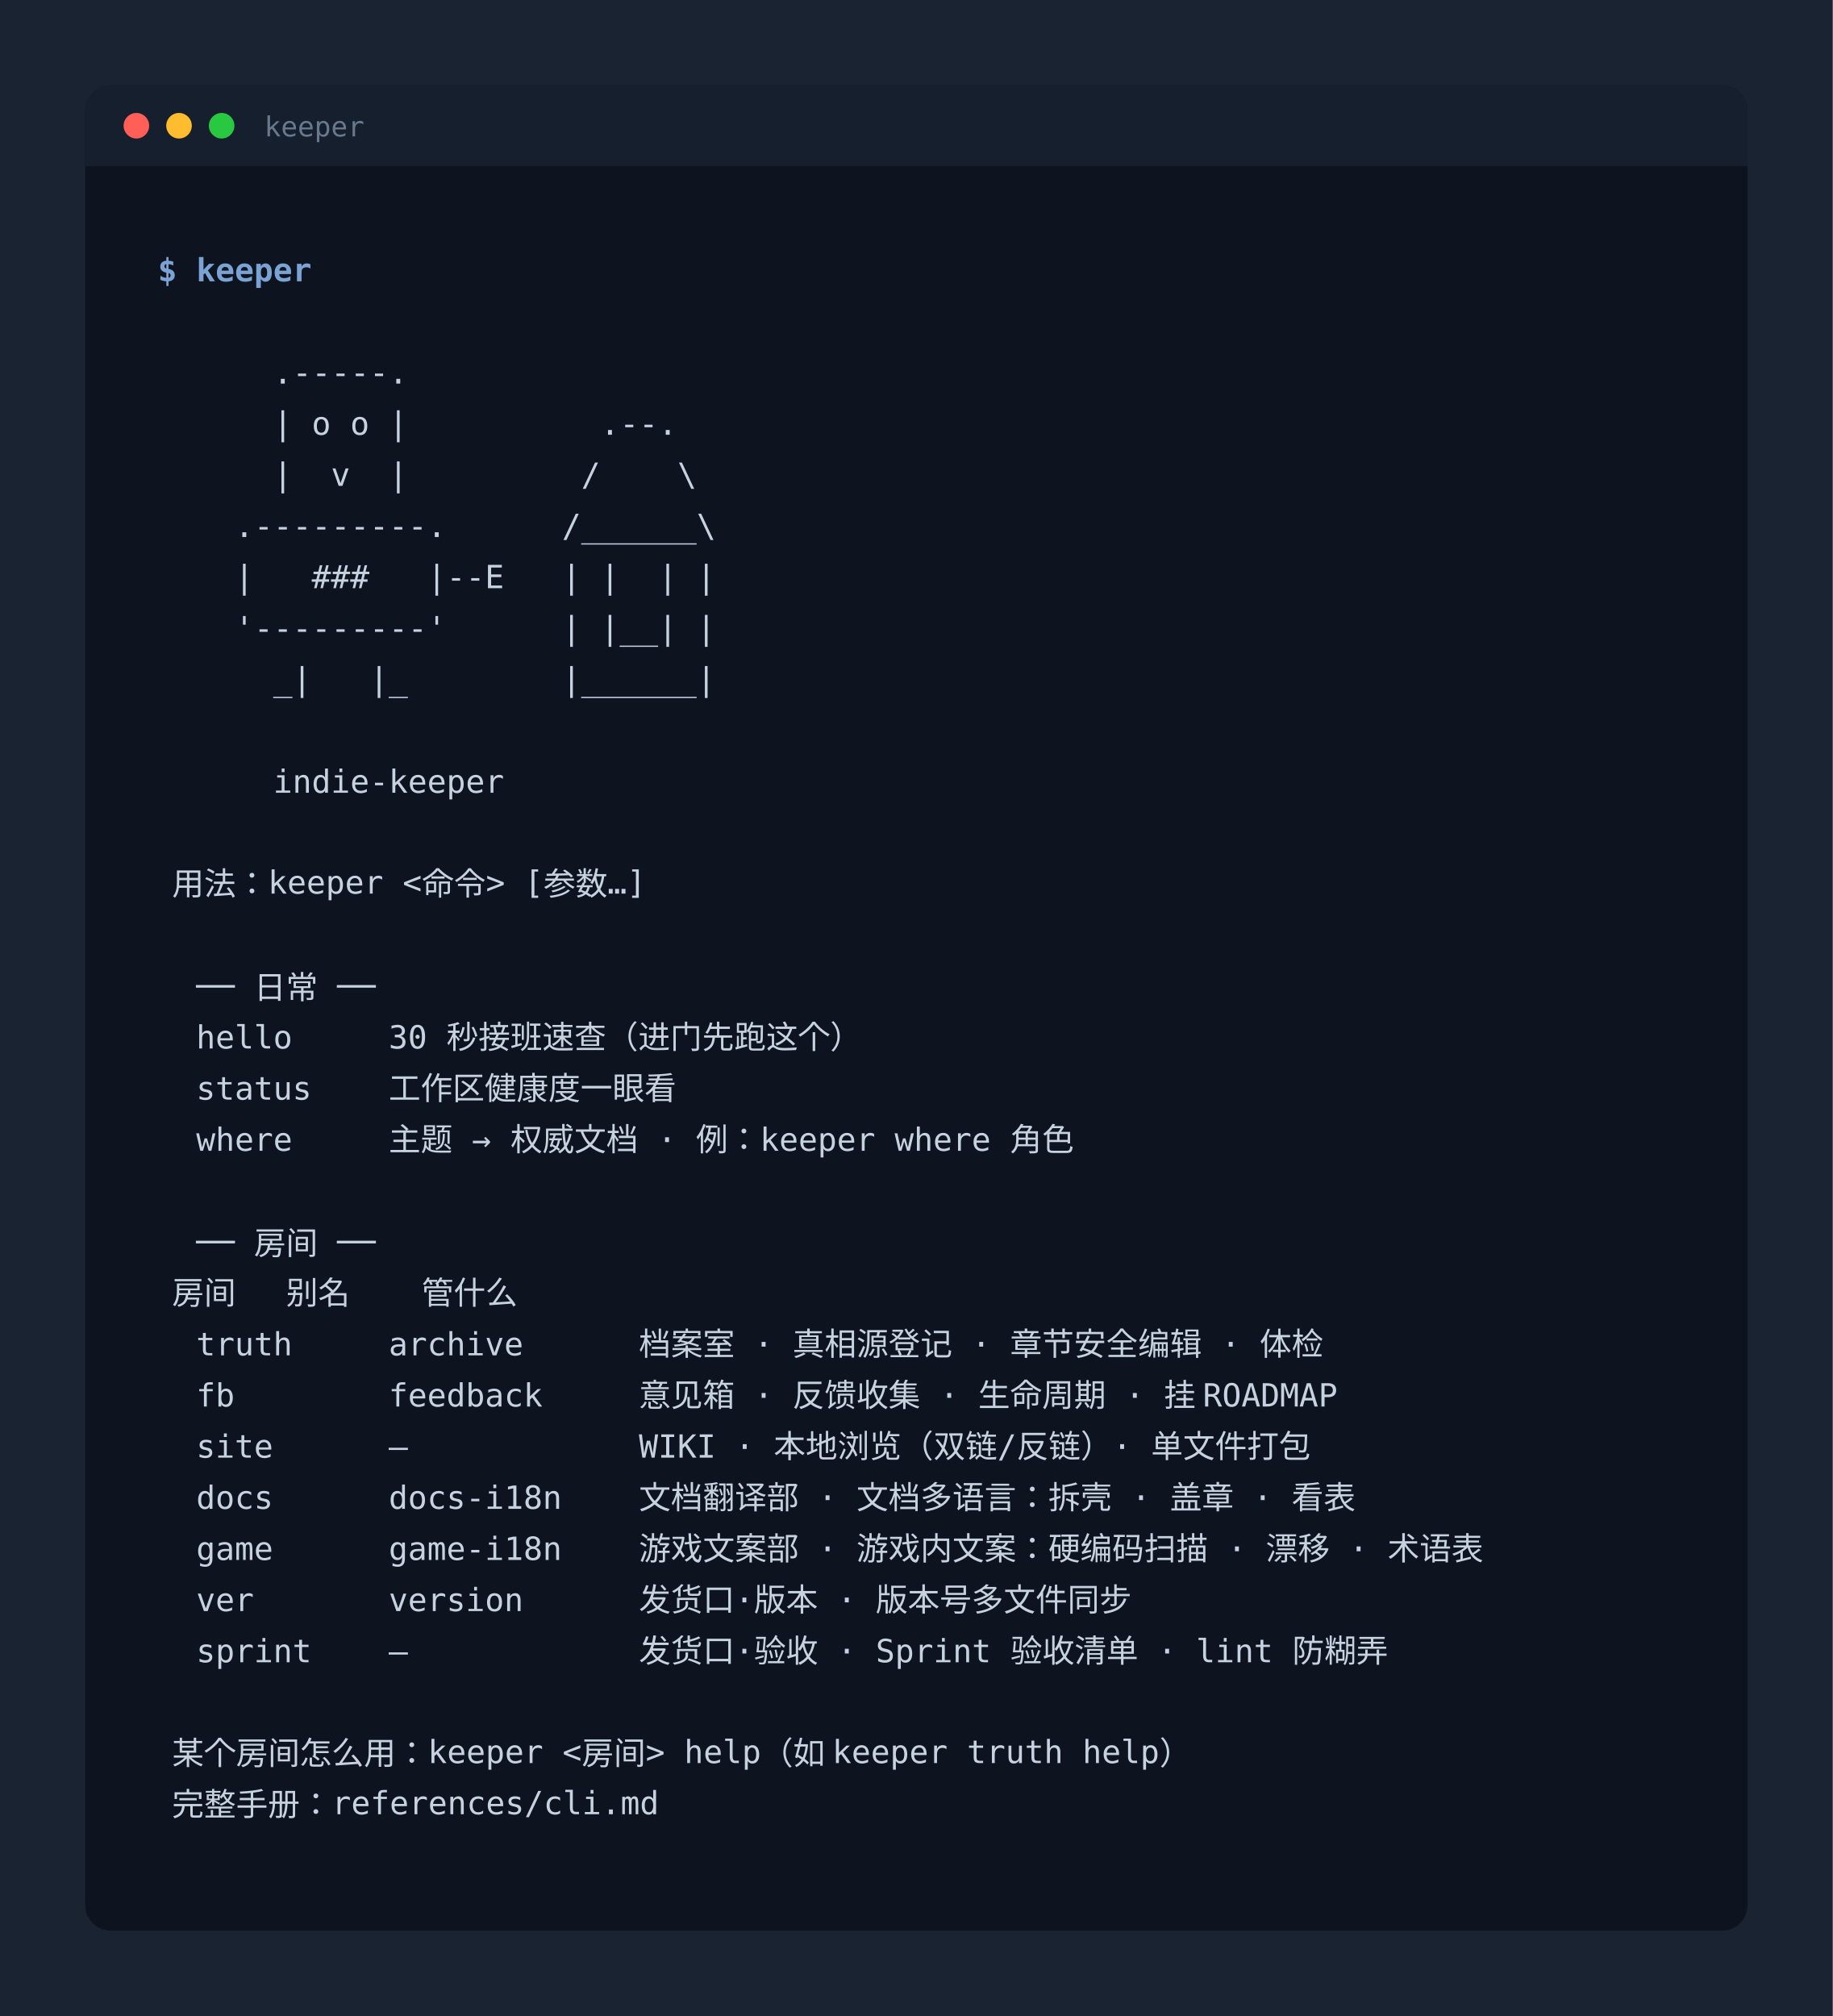
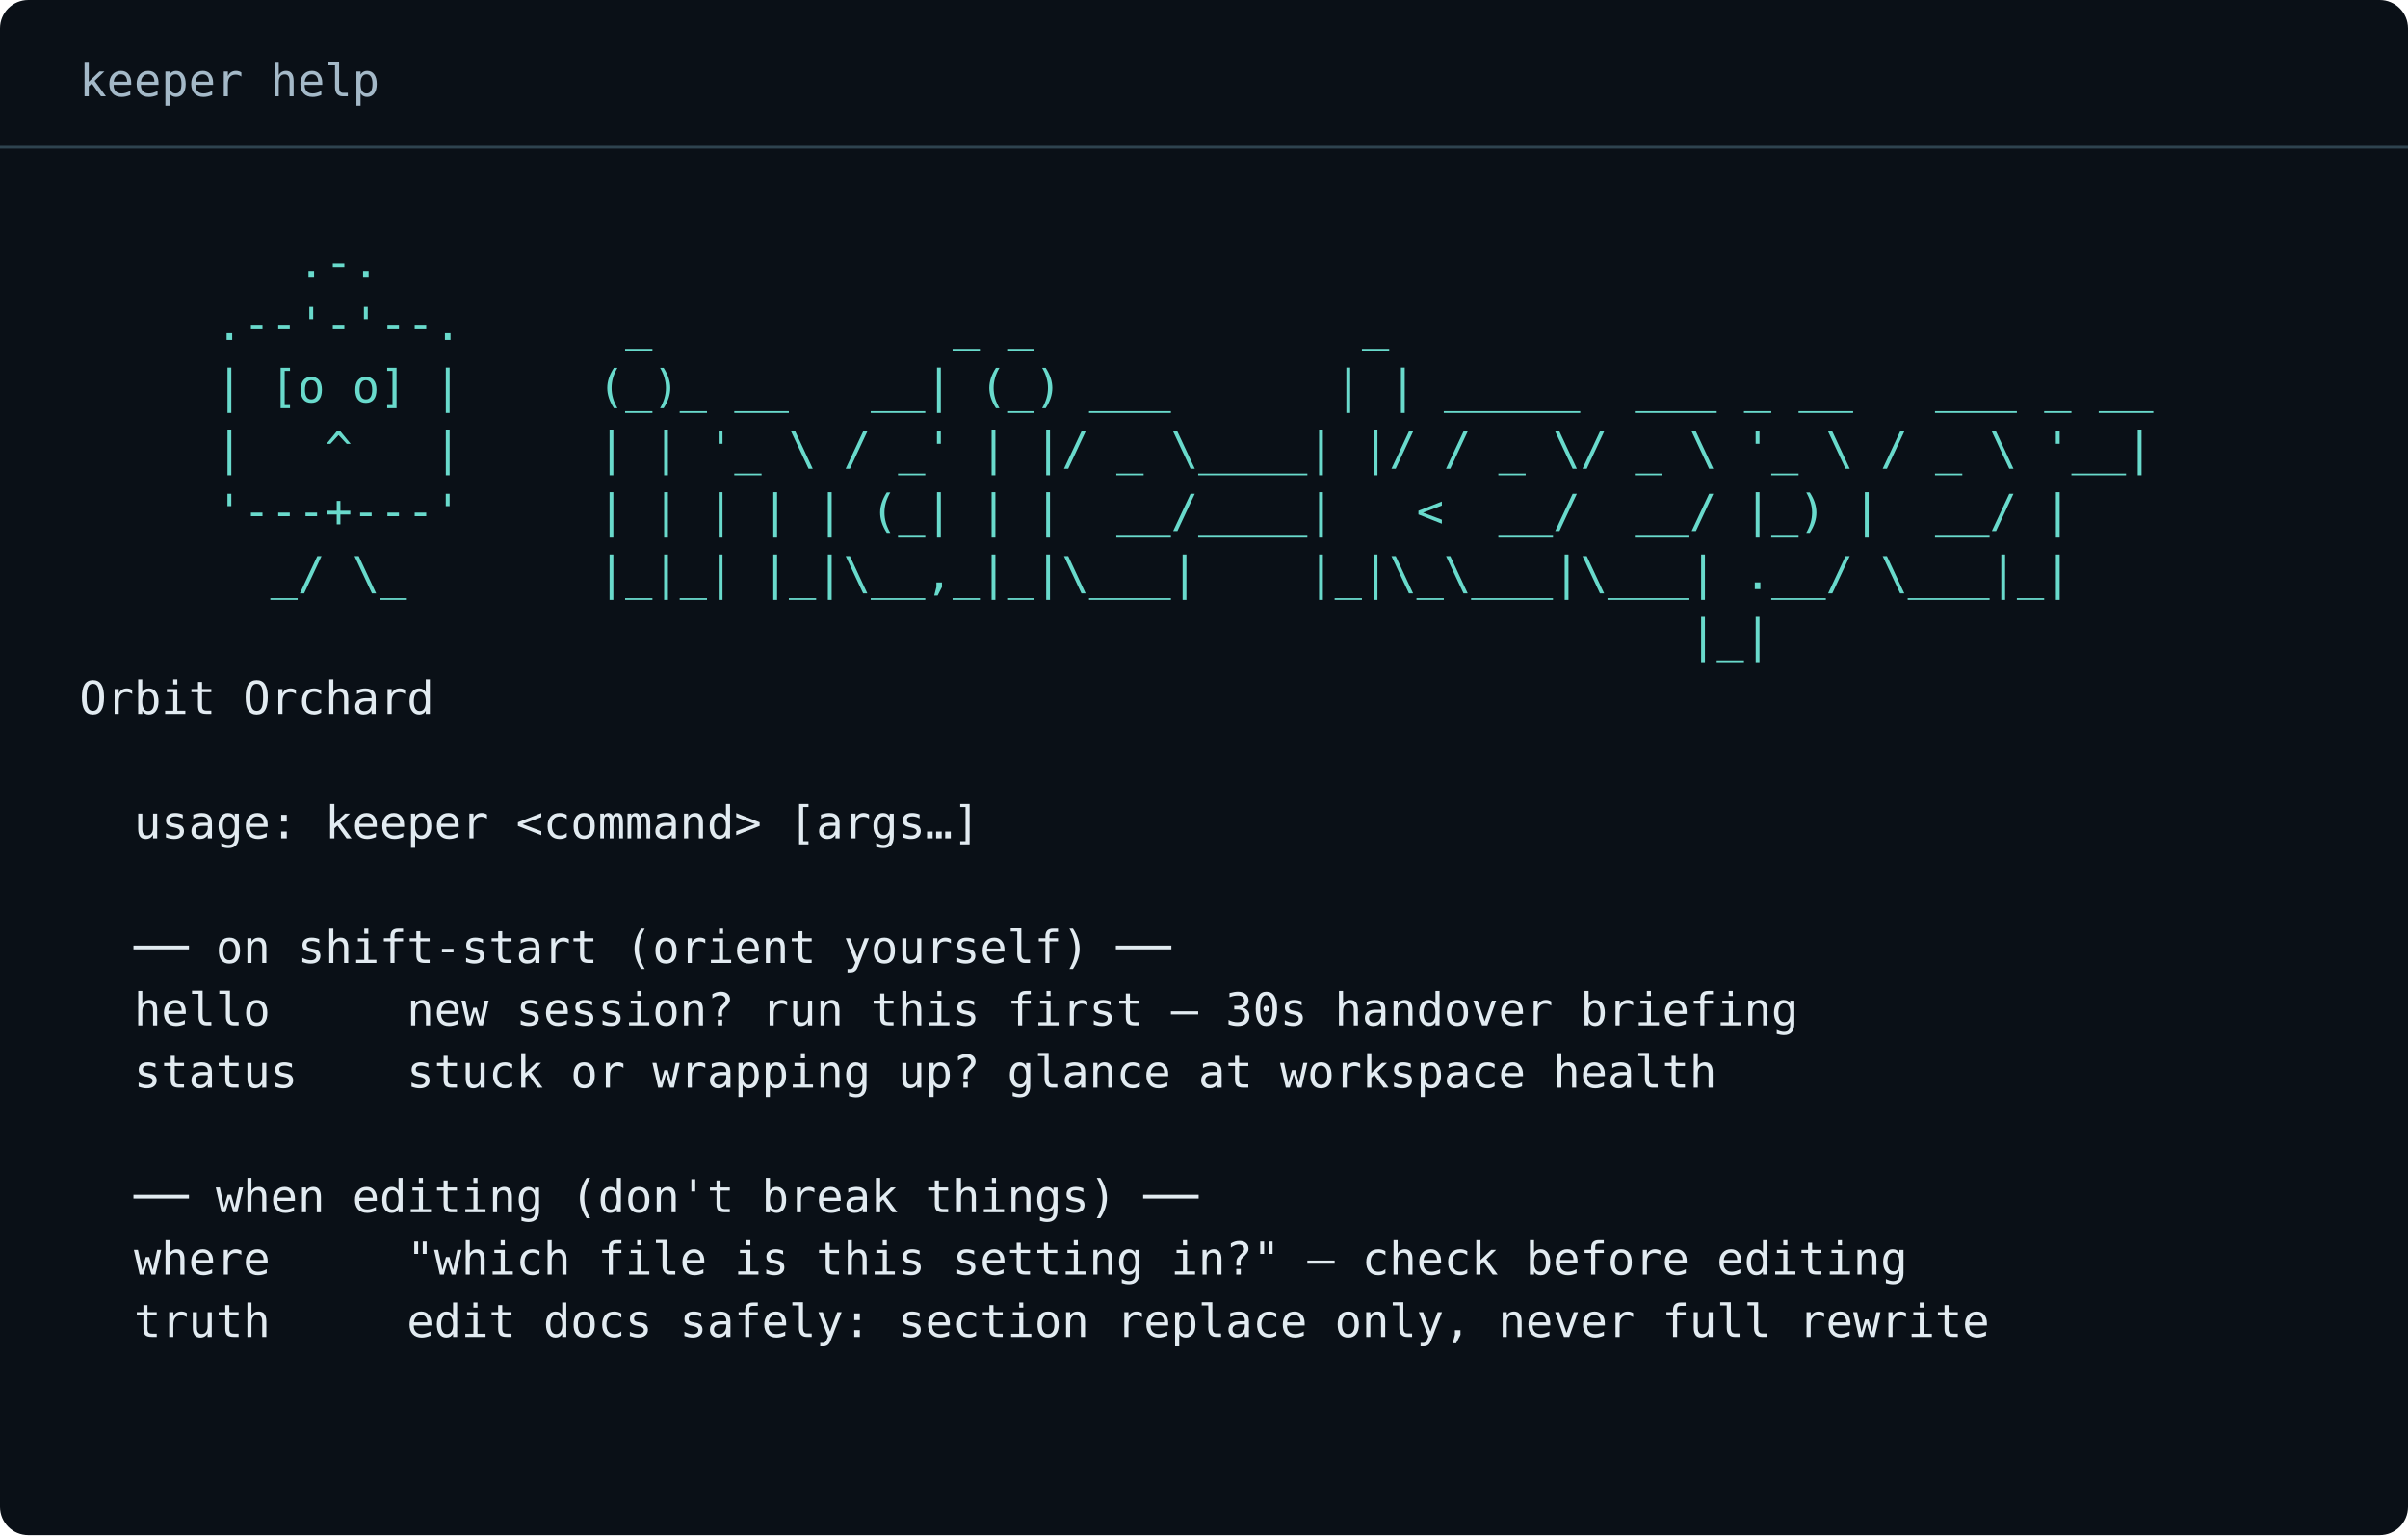
- <svg xmlns="http://www.w3.org/2000/svg" viewBox="0 0 860 946" font-family="ui-monospace,Consolas,'Cascadia Mono',Menlo,monospace" font-size="15">
-   <style>.t{fill:#c6d2df}.p{fill:#7aa3d4;font-weight:bold}.ti{fill:#68798d;font-size:13px}</style>
-   <rect width="100%" height="100%" fill="#1a2332" />
-   <g transform="translate(40,40)">
-     <rect width="780" height="866" rx="12" fill="#0d141f" />
-     <path d="M0 12a12 12 0 0 1 12-12h756a12 12 0 0 1 12 12v26H0z" fill="#151f2d" />
-     <circle cx="24" cy="19" r="6" fill="#ff5f57" />
-     <circle cx="44" cy="19" r="6" fill="#febc2e" />
-     <circle cx="64" cy="19" r="6" fill="#28c840" />
-     <text x="84" y="24" class="ti">keeper</text>
-     <text x="34" y="92" xml:space="preserve" class="p">$ keeper</text>
-     <text x="34" y="116" xml:space="preserve" class="t" />
-     <text x="34" y="140" xml:space="preserve" class="t">      .-----.</text>
-     <text x="34" y="164" xml:space="preserve" class="t">      | o o |          .--.</text>
-     <text x="34" y="188" xml:space="preserve" class="t">      |  v  |         /    \</text>
-     <text x="34" y="212" xml:space="preserve" class="t">    .---------.      /______\</text>
-     <text x="34" y="236" xml:space="preserve" class="t">    |   ###   |--E   | |  | |</text>
-     <text x="34" y="260" xml:space="preserve" class="t">    '---------'      | |__| |</text>
-     <text x="34" y="284" xml:space="preserve" class="t">      _|   |_        |______|</text>
-     <text x="34" y="308" xml:space="preserve" class="t" />
-     <text x="34" y="332" xml:space="preserve" class="t">      indie-keeper</text>
-     <text x="34" y="356" xml:space="preserve" class="t" />
-     <text x="34" y="380" xml:space="preserve" class="t">  用法：keeper &lt;命令&gt; [参数…]</text>
-     <text x="34" y="404" xml:space="preserve" class="t" />
-     <text x="34" y="428" xml:space="preserve" class="t">  ── 日常 ──</text>
-     <text x="34" y="452" xml:space="preserve" class="t">  hello     30 秒接班速查（进门先跑这个）</text>
-     <text x="34" y="476" xml:space="preserve" class="t">  status    工作区健康度一眼看</text>
-     <text x="34" y="500" xml:space="preserve" class="t">  where     主题 → 权威文档 · 例：keeper where 角色</text>
-     <text x="34" y="524" xml:space="preserve" class="t" />
-     <text x="34" y="548" xml:space="preserve" class="t">  ── 房间 ──</text>
-     <text x="34" y="572" xml:space="preserve" class="t">  房间       别名          管什么</text>
-     <text x="34" y="596" xml:space="preserve" class="t">  truth     archive      档案室 · 真相源登记 · 章节安全编辑 · 体检</text>
-     <text x="34" y="620" xml:space="preserve" class="t">  fb        feedback     意见箱 · 反馈收集 · 生命周期 · 挂 ROADMAP</text>
-     <text x="34" y="644" xml:space="preserve" class="t">  site      —            WIKI · 本地浏览（双链/反链）· 单文件打包</text>
-     <text x="34" y="668" xml:space="preserve" class="t">  docs      docs-i18n    文档翻译部 · 文档多语言：拆壳 · 盖章 · 看表</text>
-     <text x="34" y="692" xml:space="preserve" class="t">  game      game-i18n    游戏文案部 · 游戏内文案：硬编码扫描 · 漂移 · 术语表</text>
-     <text x="34" y="716" xml:space="preserve" class="t">  ver       version      发货口·版本 · 版本号多文件同步</text>
-     <text x="34" y="740" xml:space="preserve" class="t">  sprint    —            发货口·验收 · Sprint 验收清单 · lint 防糊弄</text>
-     <text x="34" y="764" xml:space="preserve" class="t" />
-     <text x="34" y="788" xml:space="preserve" class="t">  某个房间怎么用：keeper &lt;房间&gt; help（如 keeper truth help）</text>
-     <text x="34" y="812" xml:space="preserve" class="t">  完整手册：references/cli.md</text>
-   </g>
+ <svg xmlns="http://www.w3.org/2000/svg" viewBox="0 0 850 542" role="img" aria-label="keeper help on the Orbit Orchard sample" font-family="Consolas, Menlo, monospace" font-size="16">
+   <rect width="850" height="542" rx="10" fill="#0a1017" />
+   <path d="M0 52h850" stroke="#2e434f" />
+   <text x="28" y="34" fill="#a4b9c8">keeper help</text>
+   <text x="28" y="98" fill="#69dacc" xml:space="preserve">        .-.</text>
+   <text x="28" y="120" fill="#69dacc" xml:space="preserve">     .--'-'--.      _           _ _            _</text>
+   <text x="28" y="142" fill="#69dacc" xml:space="preserve">     | [o o] |     (_)_ __   __| (_) ___      | | _____  ___ _ __   ___ _ __</text>
+   <text x="28" y="164" fill="#69dacc" xml:space="preserve">     |   ^   |     | | '_ \ / _' | |/ _ \____| |/ / _ \/ _ \ '_ \ / _ \ '__|</text>
+   <text x="28" y="186" fill="#69dacc" xml:space="preserve">     '---+---'     | | | | | (_| | |  __/____|   &lt;  __/  __/ |_) |  __/ |</text>
+   <text x="28" y="208" fill="#69dacc" xml:space="preserve">       _/ \_       |_|_| |_|\__,_|_|\___|    |_|\_\___|\___| .__/ \___|_|</text>
+   <text x="28" y="230" fill="#69dacc" xml:space="preserve">                                                           |_|</text>
+   <text x="28" y="252" fill="#e2ebf1" xml:space="preserve">Orbit Orchard</text>
+   <text x="28" y="296" fill="#e2ebf1" xml:space="preserve">  usage: keeper &lt;command&gt; [args…]</text>
+   <text x="28" y="340" fill="#e2ebf1" xml:space="preserve">  ── on shift-start (orient yourself) ──</text>
+   <text x="28" y="362" fill="#e2ebf1" xml:space="preserve">  hello     new session? run this first — 30s handover briefing</text>
+   <text x="28" y="384" fill="#e2ebf1" xml:space="preserve">  status    stuck or wrapping up? glance at workspace health</text>
+   <text x="28" y="428" fill="#e2ebf1" xml:space="preserve">  ── when editing (don't break things) ──</text>
+   <text x="28" y="450" fill="#e2ebf1" xml:space="preserve">  where     "which file is this setting in?" — check before editing</text>
+   <text x="28" y="472" fill="#e2ebf1" xml:space="preserve">  truth     edit docs safely: section replace only, never full rewrite</text>
</svg>
